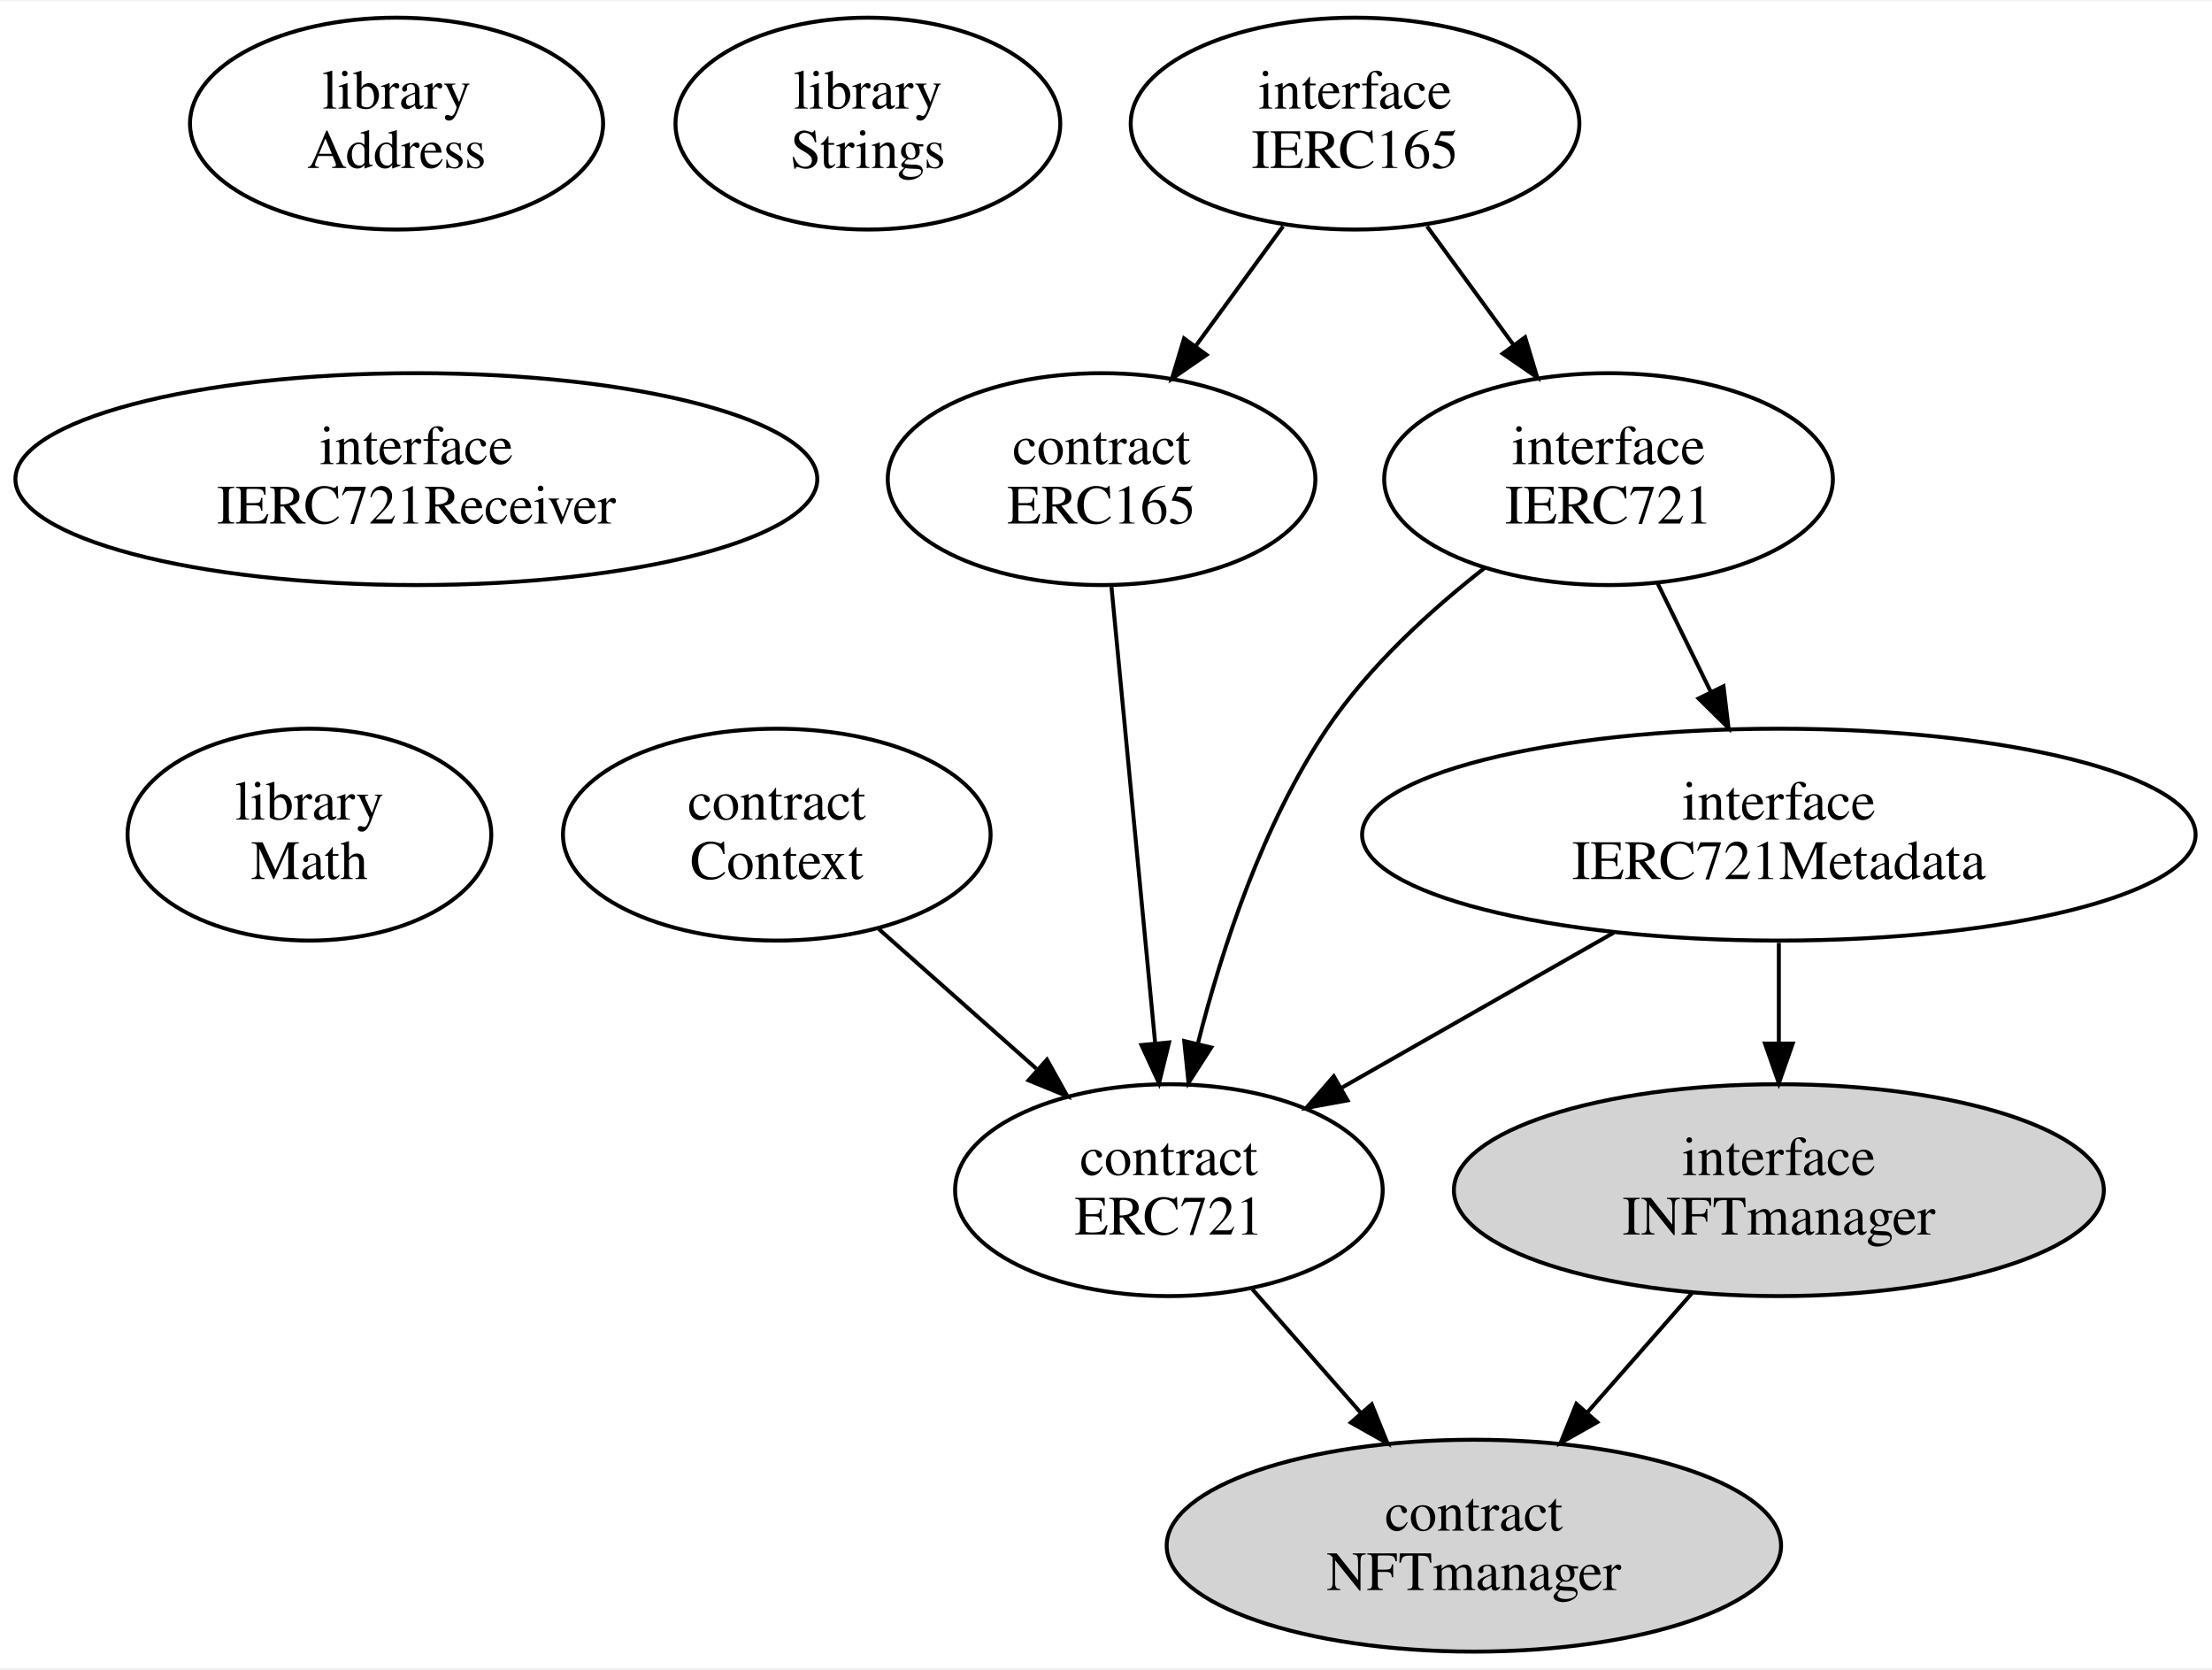
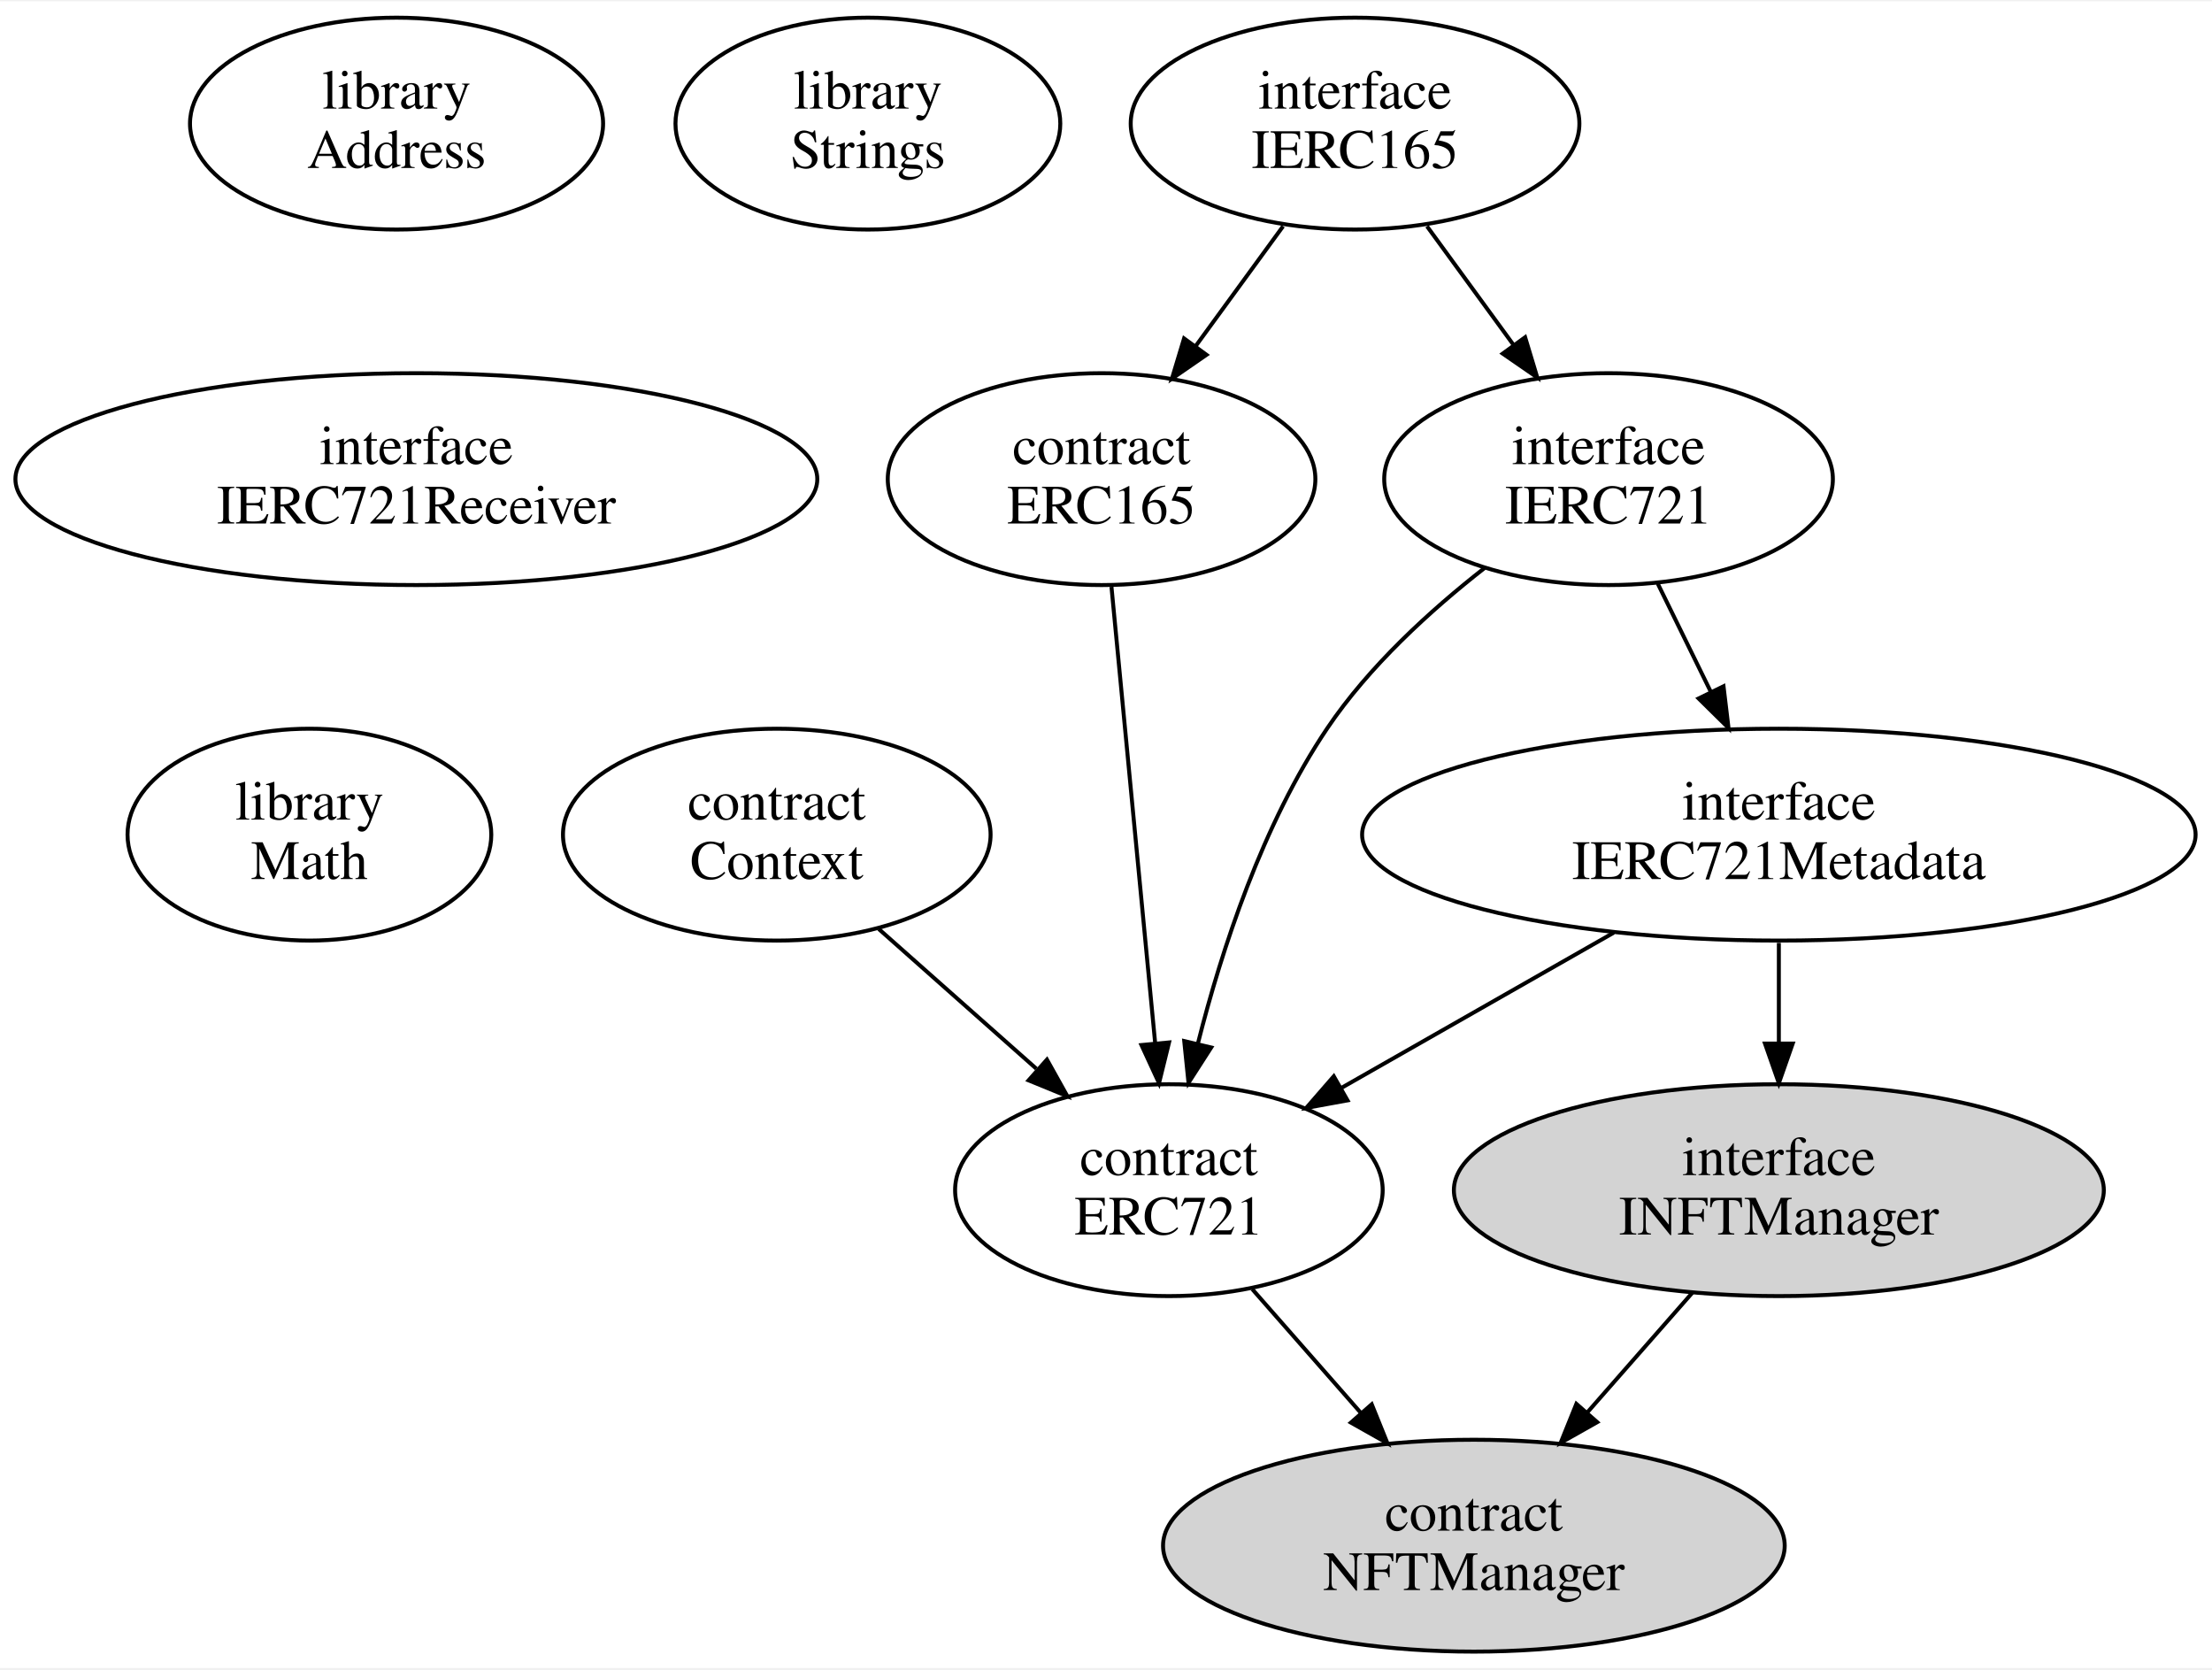
<svg xmlns="http://www.w3.org/2000/svg" width="558pt" height="421pt" viewBox="0.00 0.00 558.48 420.70">
  <g id="page0,1_graph0" class="graph" transform="scale(1 1) rotate(0) translate(4 416.7)">
    <polygon fill="white" stroke="transparent" points="-4,4 -4,-416.7 554.48,-416.7 554.48,4 -4,4" />
    <g id="node1" class="node">
      <ellipse fill="none" stroke="black" cx="96.12" cy="-385.83" rx="52.15" ry="26.74" />
      <text text-anchor="middle" x="96.12" y="-389.63" font-family="Times,serif" font-size="14.00">library</text>
      <text text-anchor="middle" x="96.12" y="-374.63" font-family="Times,serif" font-size="14.00">Address</text>
    </g>
    <g id="node2" class="node">
      <ellipse fill="none" stroke="black" cx="215.12" cy="-385.83" rx="48.58" ry="26.74" />
      <text text-anchor="middle" x="215.12" y="-389.63" font-family="Times,serif" font-size="14.00">library</text>
      <text text-anchor="middle" x="215.12" y="-374.63" font-family="Times,serif" font-size="14.00">Strings</text>
    </g>
    <g id="node3" class="node">
      <ellipse fill="none" stroke="black" cx="74.12" cy="-206.35" rx="45.92" ry="26.74" />
      <text text-anchor="middle" x="74.12" y="-210.15" font-family="Times,serif" font-size="14.00">library</text>
      <text text-anchor="middle" x="74.12" y="-195.15" font-family="Times,serif" font-size="14.00">Math</text>
    </g>
    <g id="node4" class="node">
      <ellipse fill="none" stroke="black" cx="101.12" cy="-296.09" rx="101.23" ry="26.74" />
      <text text-anchor="middle" x="101.12" y="-299.89" font-family="Times,serif" font-size="14.00">interface</text>
      <text text-anchor="middle" x="101.12" y="-284.89" font-family="Times,serif" font-size="14.00">IERC721Receiver</text>
    </g>
    <g id="node5" class="node">
      <ellipse fill="none" stroke="black" cx="402.12" cy="-296.09" rx="56.64" ry="26.74" />
      <text text-anchor="middle" x="402.12" y="-299.89" font-family="Times,serif" font-size="14.00">interface</text>
      <text text-anchor="middle" x="402.12" y="-284.89" font-family="Times,serif" font-size="14.00">IERC721</text>
    </g>
    <g id="node7" class="node">
      <ellipse fill="none" stroke="black" cx="291.12" cy="-116.61" rx="53.98" ry="26.74" />
      <text text-anchor="middle" x="291.12" y="-120.41" font-family="Times,serif" font-size="14.00">contract</text>
      <text text-anchor="middle" x="291.12" y="-105.41" font-family="Times,serif" font-size="14.00">ERC721</text>
    </g>
    <g id="edge5" class="edge">
      <path fill="none" stroke="black" d="M370.8,-273.64C357.03,-262.87 341.63,-248.81 331.12,-233.22 314.8,-209.03 304.47,-177.51 298.41,-153.5" />
      <polygon fill="black" stroke="black" points="301.8,-152.62 296.07,-143.71 294.99,-154.25 301.8,-152.62" />
    </g>
    <g id="node9" class="node">
      <ellipse fill="none" stroke="black" cx="445.12" cy="-206.35" rx="105.22" ry="26.74" />
      <text text-anchor="middle" x="445.12" y="-210.15" font-family="Times,serif" font-size="14.00">interface</text>
      <text text-anchor="middle" x="445.12" y="-195.15" font-family="Times,serif" font-size="14.00">IERC721Metadata</text>
    </g>
    <g id="edge9" class="edge">
      <path fill="none" stroke="black" d="M414.55,-269.71C418.71,-261.22 423.43,-251.6 427.89,-242.5" />
      <polygon fill="black" stroke="black" points="431.15,-243.8 432.41,-233.28 424.86,-240.72 431.15,-243.8" />
    </g>
    <g id="node6" class="node">
      <ellipse fill="none" stroke="black" cx="338.12" cy="-385.83" rx="56.64" ry="26.74" />
      <text text-anchor="middle" x="338.12" y="-389.63" font-family="Times,serif" font-size="14.00">interface</text>
      <text text-anchor="middle" x="338.12" y="-374.63" font-family="Times,serif" font-size="14.00">IERC165</text>
    </g>
    <g id="edge1" class="edge">
      <path fill="none" stroke="black" d="M356.28,-359.92C363.1,-350.58 370.95,-339.82 378.2,-329.87" />
      <polygon fill="black" stroke="black" points="381.06,-331.9 384.12,-321.76 375.4,-327.77 381.06,-331.9" />
    </g>
    <g id="node10" class="node">
      <ellipse fill="none" stroke="black" cx="274.12" cy="-296.09" rx="53.98" ry="26.74" />
      <text text-anchor="middle" x="274.12" y="-299.89" font-family="Times,serif" font-size="14.00">contract</text>
      <text text-anchor="middle" x="274.12" y="-284.89" font-family="Times,serif" font-size="14.00">ERC165</text>
    </g>
    <g id="edge2" class="edge">
      <path fill="none" stroke="black" d="M319.95,-359.92C313.08,-350.5 305.15,-339.64 297.84,-329.62" />
      <polygon fill="black" stroke="black" points="300.61,-327.47 291.89,-321.45 294.95,-331.6 300.61,-327.47" />
    </g>
    <g id="node12" class="node">
-       <ellipse fill="lightgrey" stroke="black" cx="368.12" cy="-26.87" rx="77.56" ry="26.74" />
+       <ellipse fill="lightgrey" stroke="black" cx="368.12" cy="-26.87" rx="78.48" ry="26.74" />
      <text text-anchor="middle" x="368.12" y="-30.67" font-family="Times,serif" font-size="14.00">contract</text>
-       <text text-anchor="middle" x="368.12" y="-15.67" font-family="Times,serif" font-size="14.00">NFTmanager</text>
+       <text text-anchor="middle" x="368.12" y="-15.67" font-family="Times,serif" font-size="14.00">NFTManager</text>
    </g>
    <g id="edge10" class="edge">
      <path fill="none" stroke="black" d="M312.16,-91.63C320.6,-82.01 330.47,-70.77 339.55,-60.43" />
      <polygon fill="black" stroke="black" points="342.33,-62.56 346.3,-52.73 337.07,-57.94 342.33,-62.56" />
    </g>
    <g id="node8" class="node">
      <ellipse fill="none" stroke="black" cx="192.12" cy="-206.35" rx="53.98" ry="26.74" />
      <text text-anchor="middle" x="192.12" y="-210.15" font-family="Times,serif" font-size="14.00">contract</text>
      <text text-anchor="middle" x="192.12" y="-195.15" font-family="Times,serif" font-size="14.00">Context</text>
    </g>
    <g id="edge3" class="edge">
      <path fill="none" stroke="black" d="M217.87,-182.53C230.01,-171.76 244.66,-158.78 257.65,-147.27" />
      <polygon fill="black" stroke="black" points="260.33,-149.57 265.49,-140.32 255.69,-144.33 260.33,-149.57" />
    </g>
    <g id="edge6" class="edge">
      <path fill="none" stroke="black" d="M403.44,-181.61C382.16,-169.48 356.29,-154.74 334.74,-142.46" />
      <polygon fill="black" stroke="black" points="336.22,-139.28 325.8,-137.37 332.75,-145.36 336.22,-139.28" />
    </g>
    <g id="node11" class="node">
      <ellipse fill="lightgrey" stroke="black" cx="445.12" cy="-116.61" rx="82.05" ry="26.74" />
      <text text-anchor="middle" x="445.12" y="-120.41" font-family="Times,serif" font-size="14.00">interface</text>
-       <text text-anchor="middle" x="445.12" y="-105.41" font-family="Times,serif" font-size="14.00">INFTmanager</text>
+       <text text-anchor="middle" x="445.12" y="-105.41" font-family="Times,serif" font-size="14.00">INFTManager</text>
    </g>
    <g id="edge7" class="edge">
      <path fill="none" stroke="black" d="M445.12,-179.03C445.12,-171.06 445.12,-162.17 445.12,-153.68" />
      <polygon fill="black" stroke="black" points="448.62,-153.61 445.12,-143.61 441.62,-153.61 448.62,-153.61" />
    </g>
    <g id="edge4" class="edge">
      <path fill="none" stroke="black" d="M276.62,-268.9C279.55,-238.41 284.39,-187.85 287.66,-153.66" />
      <polygon fill="black" stroke="black" points="291.16,-153.9 288.63,-143.62 284.19,-153.24 291.16,-153.9" />
    </g>
    <g id="edge8" class="edge">
      <path fill="none" stroke="black" d="M423.26,-90.7C415.05,-81.35 405.59,-70.57 396.85,-60.61" />
      <polygon fill="black" stroke="black" points="399.26,-58.05 390.03,-52.84 394,-62.67 399.26,-58.05" />
    </g>
  </g>
</svg>
